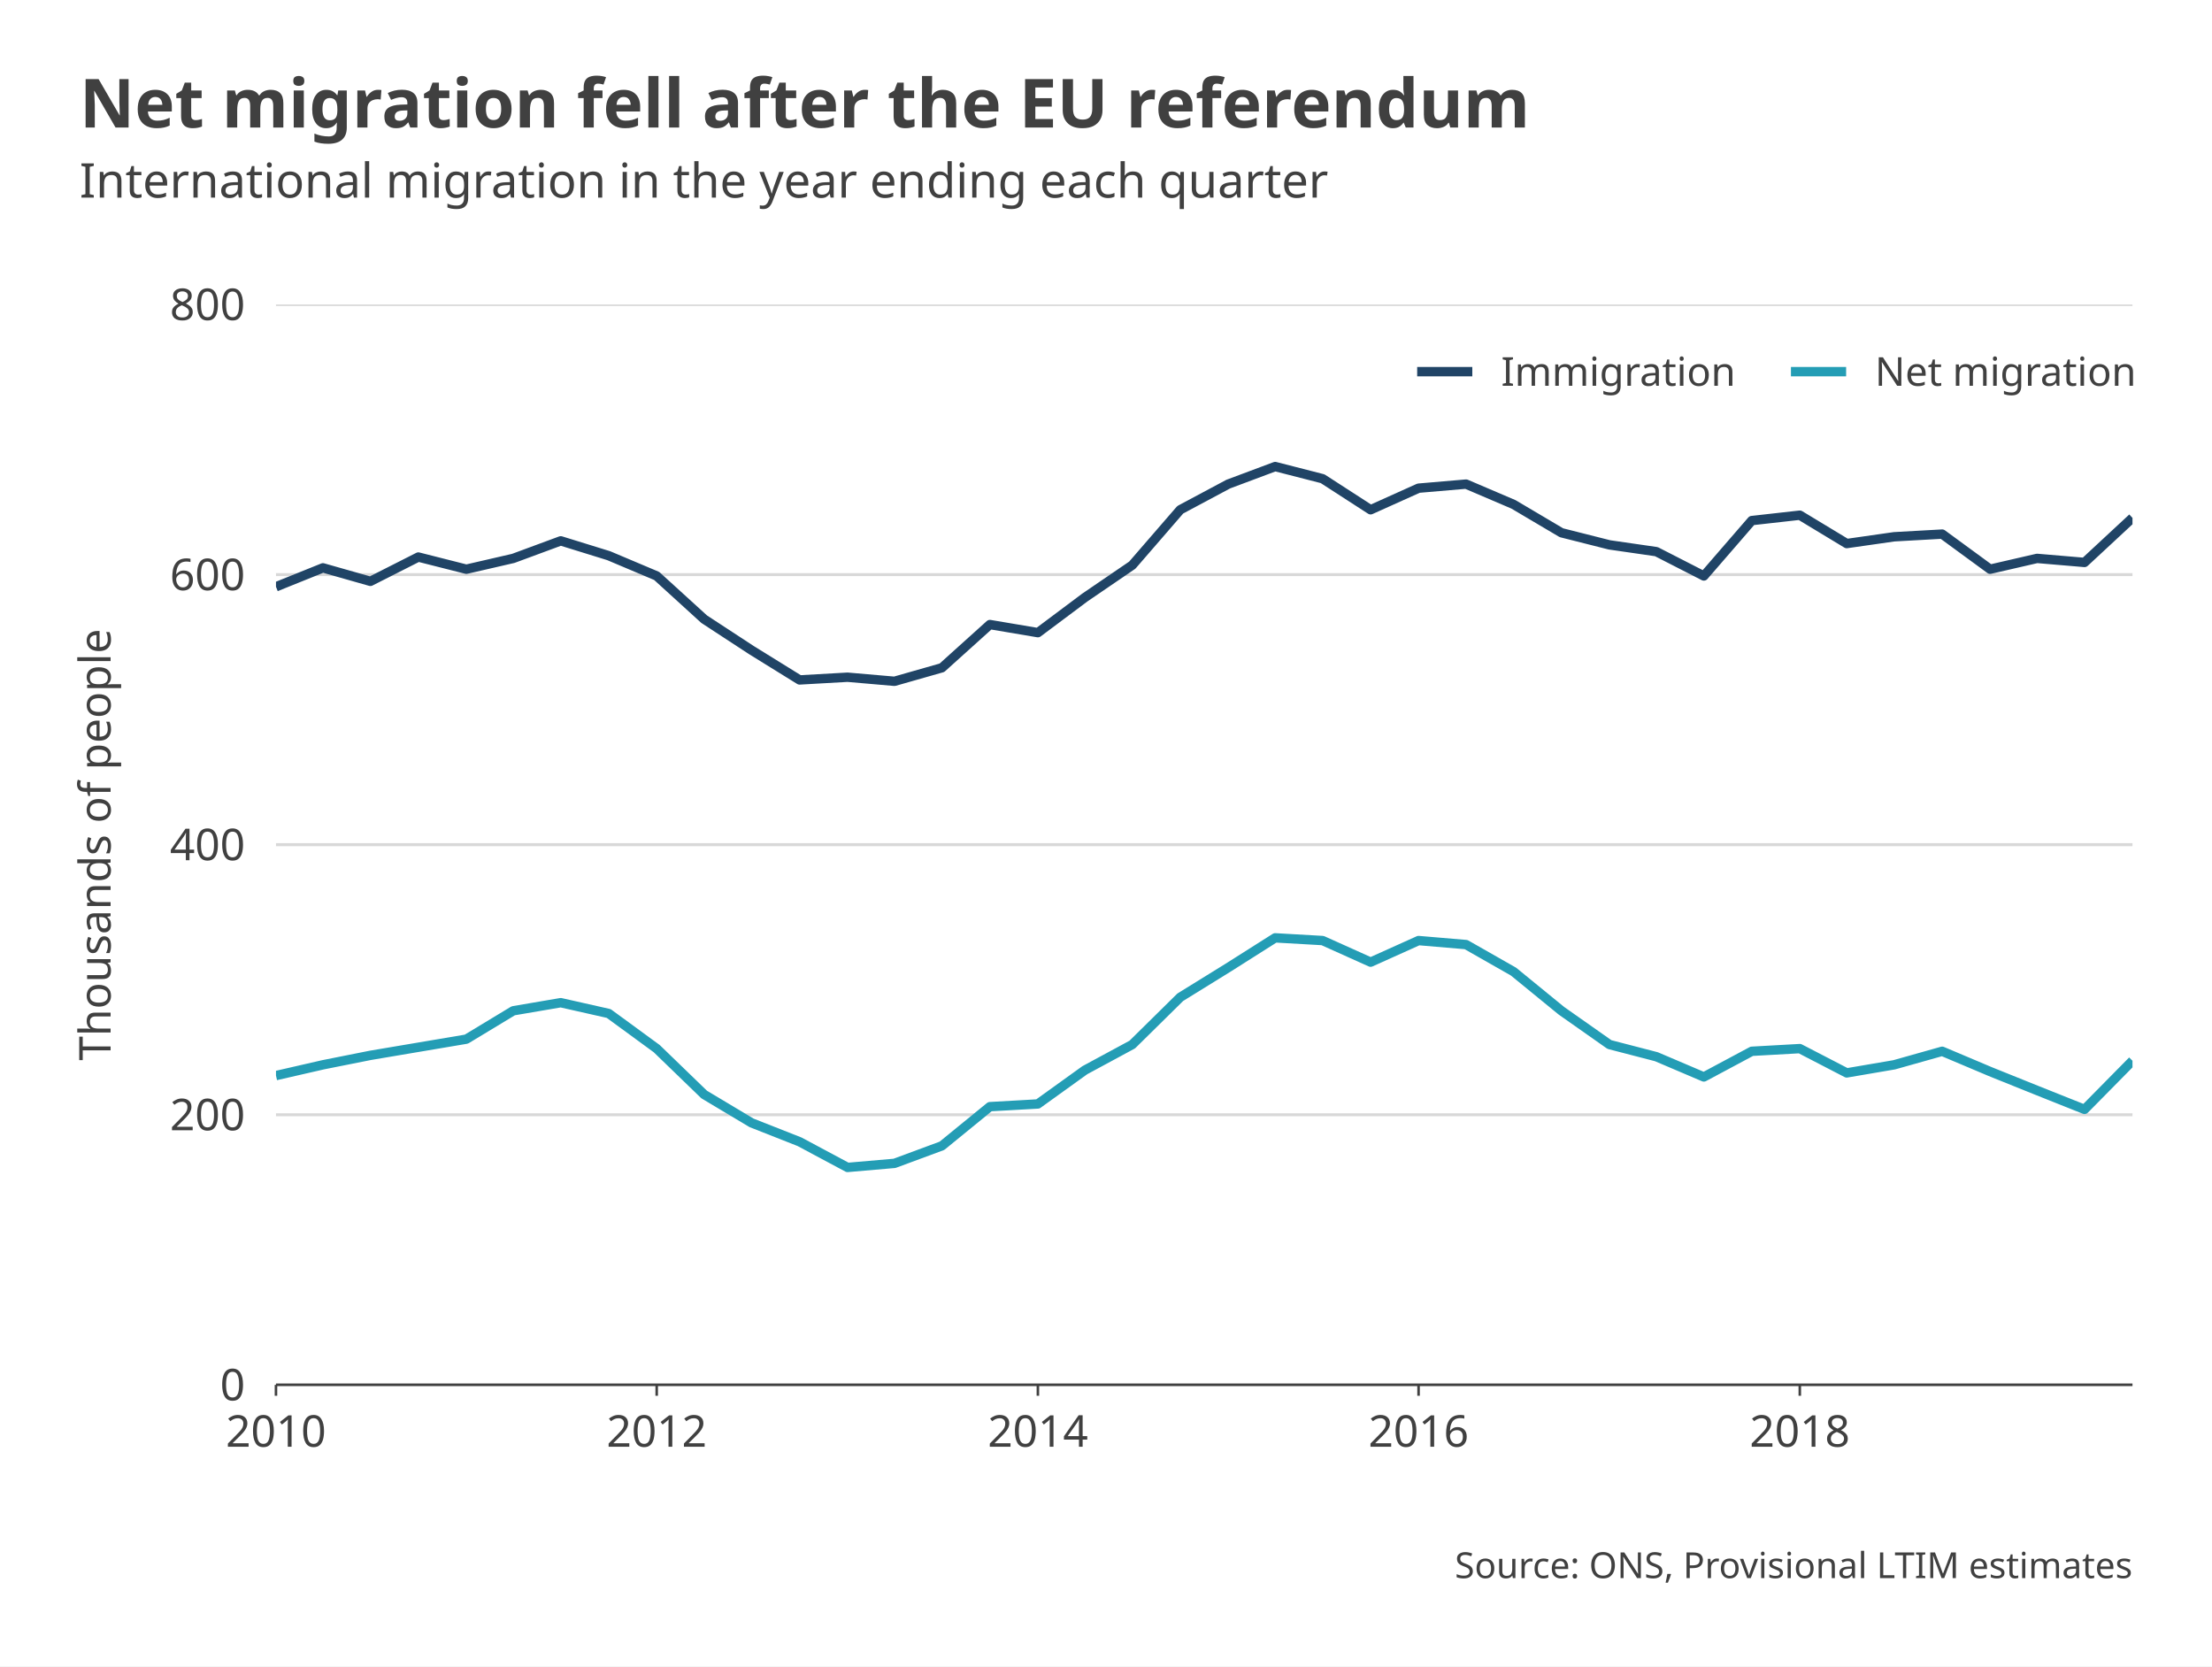
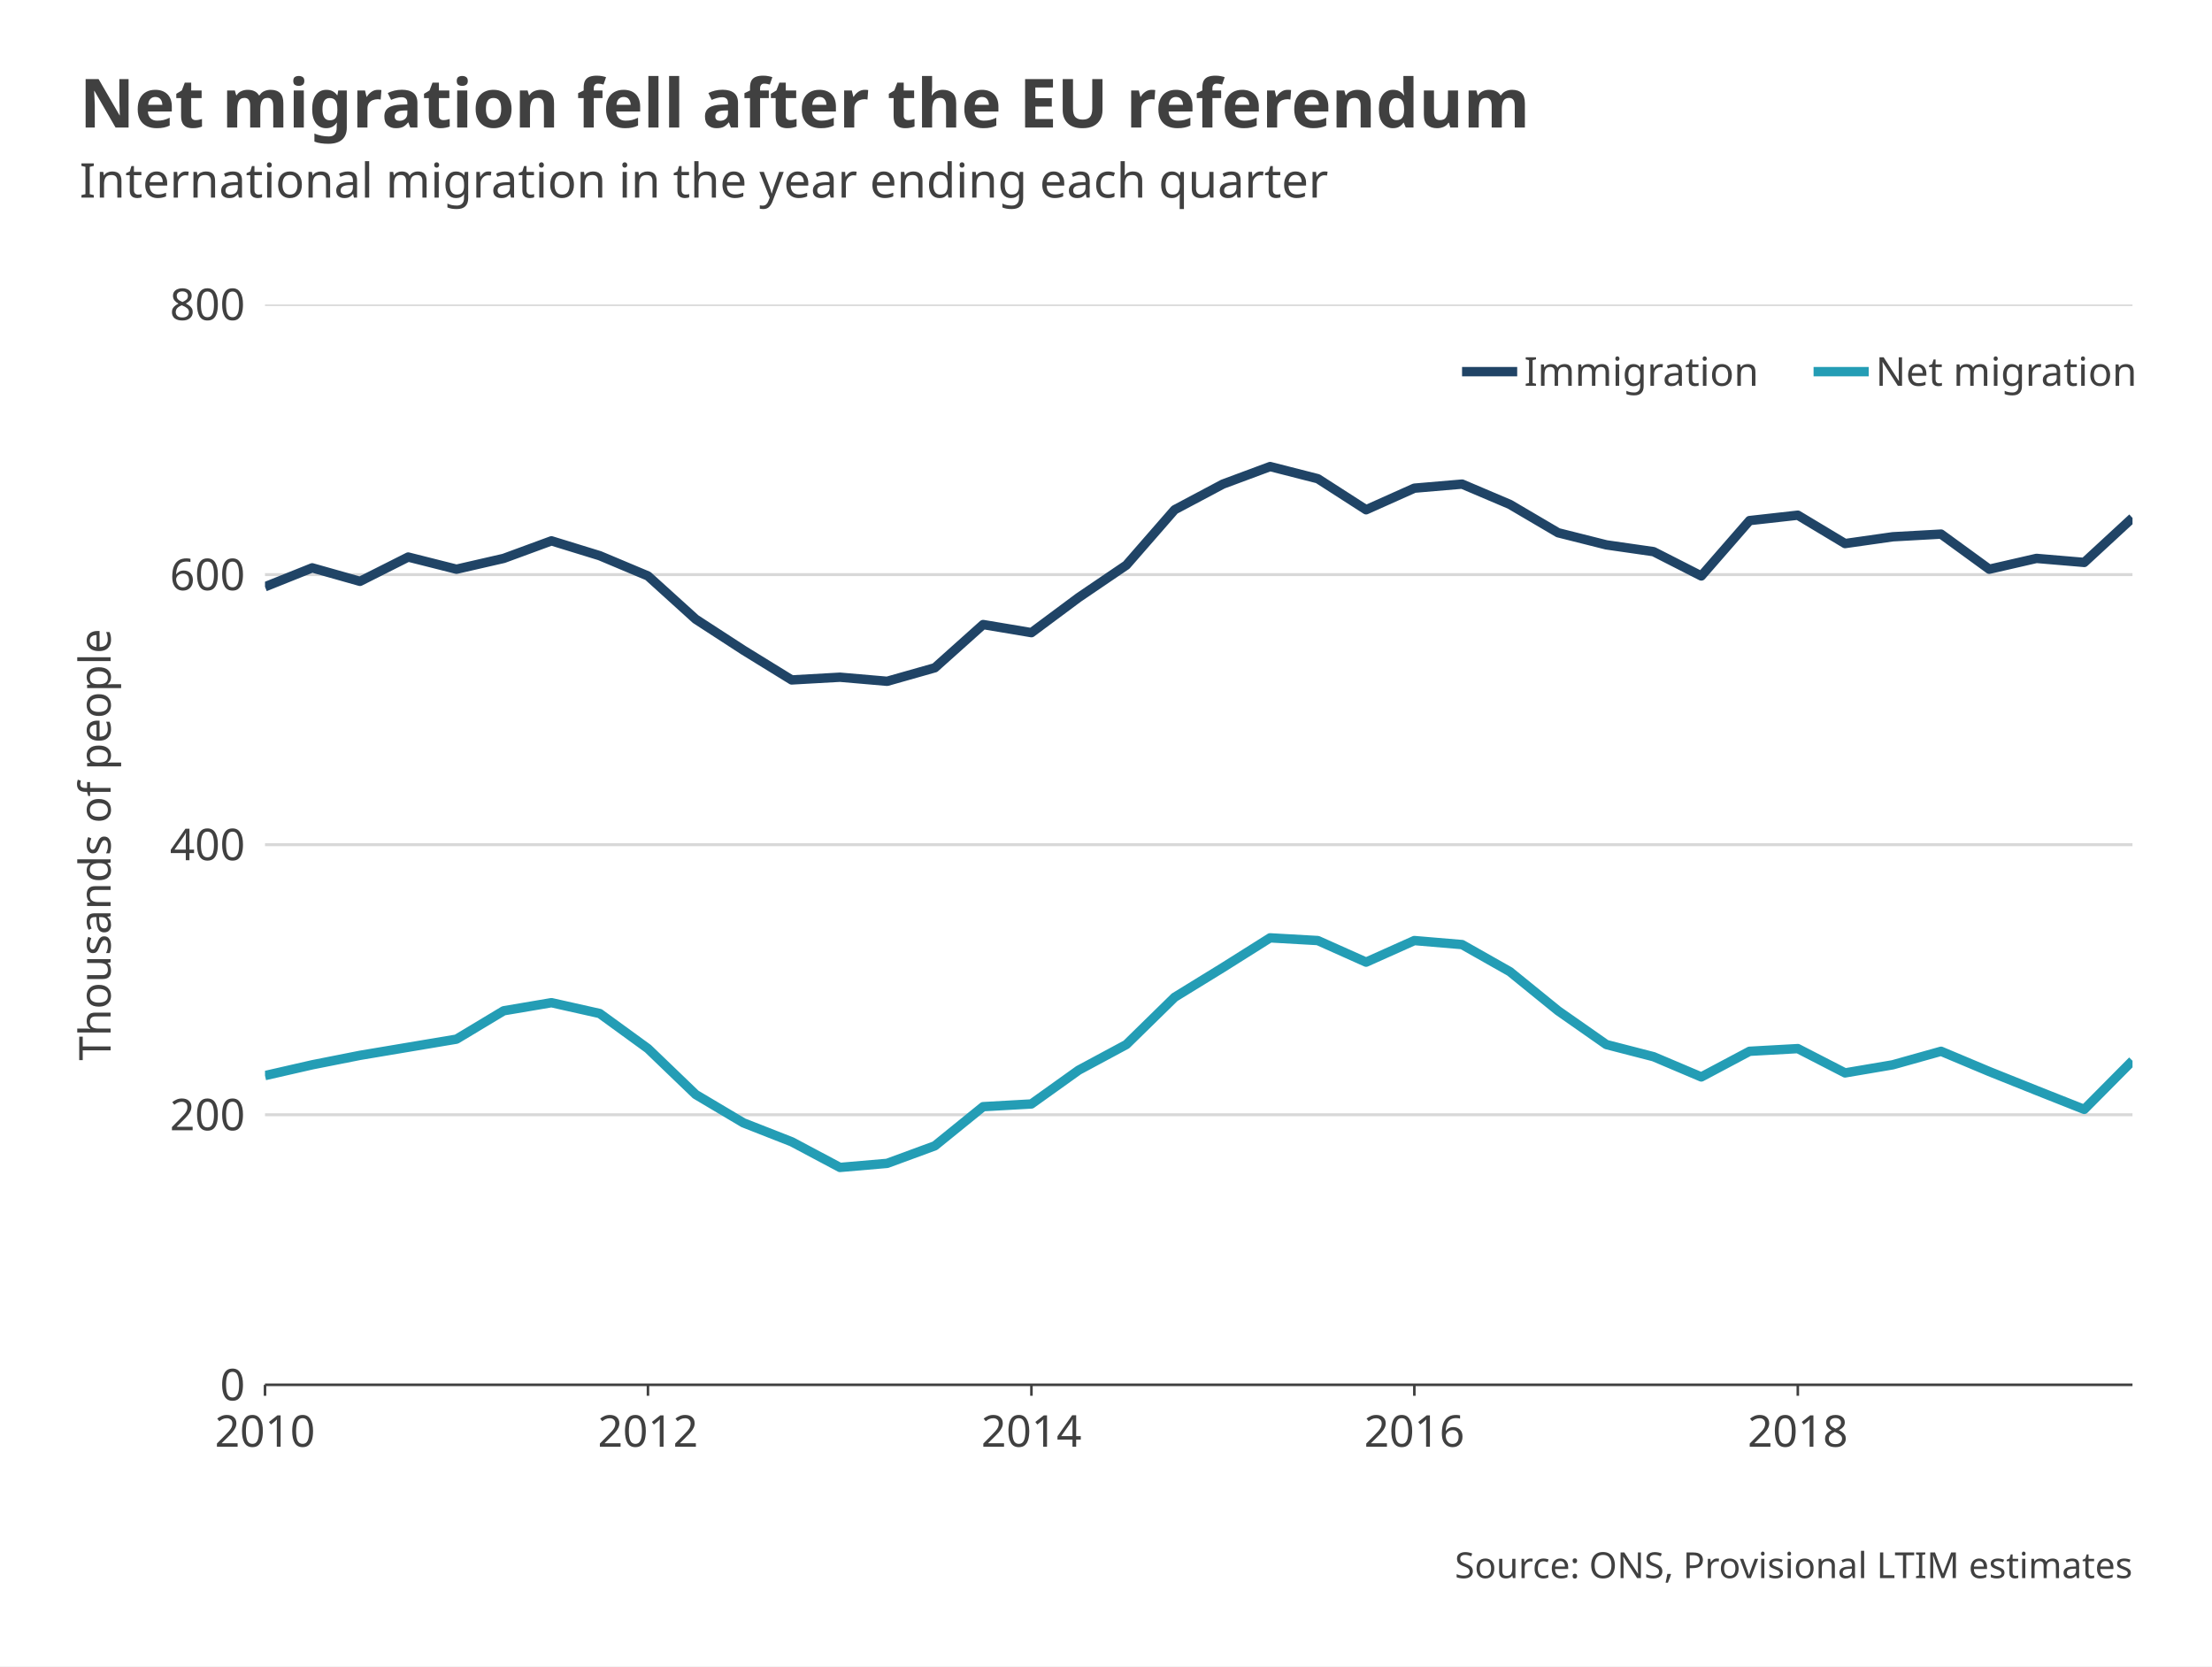
- <svg xmlns="http://www.w3.org/2000/svg" class="svglite" width="554.40pt" height="417.60pt" viewBox="0 0 554.40 417.60">
-   <defs>
-     <style type="text/css">
+ <svg xmlns="http://www.w3.org/2000/svg" width="554.40pt" height="417.60pt" viewBox="0 0 554.40 417.60">
+   <g class="svglite">
+     <defs>
+       <style type="text/css">
    .svglite line, .svglite polyline, .svglite polygon, .svglite path, .svglite rect, .svglite circle {
      fill: none;
      stroke: #000000;
      stroke-linecap: round;
      stroke-linejoin: round;
      stroke-miterlimit: 10.00;
    }
+     .svglite text {
+       white-space: pre;
+     }
+     .svglite g.glyphgroup path {
+       fill: inherit;
+       stroke: none;
+     }
  </style>
-   </defs>
-   <rect width="100%" height="100%" style="stroke: none; fill: #FFFFFF;" />
-   <defs>
-     <clipPath id="cpMC4wMHw1NTQuNDB8MC4wMHw0MTcuNjA=">
-       <rect x="0.00" y="0.00" width="554.40" height="417.60" />
-     </clipPath>
-   </defs>
-   <g clip-path="url(#cpMC4wMHw1NTQuNDB8MC4wMHw0MTcuNjA=)">
-     <rect x="-0" y="0" width="554.40" height="417.60" style="stroke-width: 0.00; stroke: #FFFFFF; fill: #FFFFFF;" />
-   </g>
-   <defs>
-     <clipPath id="cpMTkuOTN8NTM0LjQ3fDc2LjMyfDM5Ny42Nw==">
-       <rect x="19.93" y="76.32" width="514.55" height="321.35" />
-     </clipPath>
-   </defs>
-   <g clip-path="url(#cpMTkuOTN8NTM0LjQ3fDc2LjMyfDM5Ny42Nw==)">
-     <rect x="19.93" y="76.32" width="514.55" height="321.35" style="stroke-width: 0.00; stroke: #FFFFFF; fill: #FFFFFF;" />
-   </g>
-   <g clip-path="url(#cpMC4wMHw1NTQuNDB8MC4wMHw0MTcuNjA=)">
+     </defs>
+     <rect width="100%" height="100%" style="stroke: none; fill: #FFFFFF;" />
+     <defs>
+       <clipPath id="cpMC4wMHw1NTQuNDB8MC4wMHw0MTcuNjA=">
+         <rect x="0.00" y="0.00" width="554.40" height="417.60" />
+       </clipPath>
+     </defs>
+     <g clip-path="url(#cpMC4wMHw1NTQuNDB8MC4wMHw0MTcuNjA=)">
+       <rect x="-0" y="0.00" width="554.40" height="417.60" style="stroke-width: 0.00; stroke: #FFFFFF; fill: #FFFFFF;" />
+     </g>
+     <defs>
+       <clipPath id="cpNjYuNDJ8NTM0LjQ3fDc2LjMyfDM0Ny4wOA==">
+         <rect x="66.42" y="76.32" width="468.06" height="270.76" />
+       </clipPath>
+     </defs>
+     <g clip-path="url(#cpNjYuNDJ8NTM0LjQ3fDc2LjMyfDM0Ny4wOA==)">
</g>
-   <defs>
-     <clipPath id="cpNjkuMTd8NTM0LjQ3fDc2LjMyfDM0Ny4wOA==">
-       <rect x="69.17" y="76.32" width="465.30" height="270.76" />
-     </clipPath>
-   </defs>
-   <g clip-path="url(#cpNjkuMTd8NTM0LjQ3fDc2LjMyfDM0Ny4wOA==)">
-     <polyline points="69.17,347.08 534.47,347.08 " style="stroke-width: 0.75; stroke: #D8D8D8; stroke-linecap: butt;" />
-     <polyline points="69.17,279.39 534.47,279.39 " style="stroke-width: 0.75; stroke: #D8D8D8; stroke-linecap: butt;" />
-     <polyline points="69.17,211.70 534.47,211.70 " style="stroke-width: 0.75; stroke: #D8D8D8; stroke-linecap: butt;" />
-     <polyline points="69.17,144.01 534.47,144.01 " style="stroke-width: 0.75; stroke: #D8D8D8; stroke-linecap: butt;" />
-     <polyline points="69.17,76.32 534.47,76.32 " style="stroke-width: 0.75; stroke: #D8D8D8; stroke-linecap: butt;" />
-     <polyline points="69.17,147.06 80.94,142.32 92.83,145.70 104.85,139.61 116.88,142.66 128.64,139.95 140.54,135.55 152.56,139.27 164.59,144.35 176.48,155.18 188.37,162.96 200.40,170.41 212.42,169.73 224.19,170.75 236.08,167.36 248.10,156.53 260.13,158.56 271.89,149.76 283.79,141.64 295.81,127.76 307.84,121.33 319.60,116.93 331.49,119.98 343.52,127.76 355.54,122.35 367.44,121.33 379.33,126.41 391.35,133.52 403.38,136.56 415.14,138.26 427.04,144.35 439.06,130.47 451.09,129.12 462.85,136.23 474.74,134.53 486.77,133.86 498.79,142.66 510.56,139.95 522.45,140.96 534.47,129.80 " style="stroke-width: 2.35; stroke: #204466; stroke-linecap: butt;" />
-     <polyline points="69.17,269.57 80.94,266.87 92.83,264.50 104.85,262.47 116.88,260.44 128.64,253.33 140.54,251.30 152.56,254.01 164.59,262.81 176.48,274.31 188.37,281.42 200.40,286.16 212.42,292.59 224.19,291.57 236.08,287.17 248.10,277.36 260.13,276.68 271.89,268.22 283.79,261.79 295.81,249.94 307.84,242.50 319.60,235.05 331.49,235.73 343.52,241.14 355.54,235.73 367.44,236.74 379.33,243.51 391.35,253.33 403.38,261.79 415.14,264.84 427.04,269.91 439.06,263.48 451.09,262.81 462.85,268.90 474.74,266.87 486.77,263.48 498.79,268.56 510.56,273.30 522.45,278.04 534.47,265.85 " style="stroke-width: 2.35; stroke: #249DB5; stroke-linecap: butt;" />
-   </g>
-   <g clip-path="url(#cpMC4wMHw1NTQuNDB8MC4wMHw0MTcuNjA=)">
-     <text x="61.45" y="350.97" text-anchor="end" style="font-size: 11.00px; fill: #404040; font-family: Avenir Next;" textLength="6.38px" lengthAdjust="spacingAndGlyphs">0</text>
-     <text x="61.45" y="283.28" text-anchor="end" style="font-size: 11.00px; fill: #404040; font-family: Avenir Next;" textLength="19.14px" lengthAdjust="spacingAndGlyphs">200</text>
-     <text x="61.45" y="215.59" text-anchor="end" style="font-size: 11.00px; fill: #404040; font-family: Avenir Next;" textLength="19.14px" lengthAdjust="spacingAndGlyphs">400</text>
-     <text x="61.45" y="147.91" text-anchor="end" style="font-size: 11.00px; fill: #404040; font-family: Avenir Next;" textLength="19.14px" lengthAdjust="spacingAndGlyphs">600</text>
-     <text x="61.45" y="80.22" text-anchor="end" style="font-size: 11.00px; fill: #404040; font-family: Avenir Next;" textLength="19.14px" lengthAdjust="spacingAndGlyphs">800</text>
-     <polyline points="69.17,347.08 534.47,347.08 " style="stroke-width: 0.64; stroke: #404040; stroke-linecap: butt;" />
-     <polyline points="69.17,349.82 69.17,347.08 " style="stroke-width: 0.64; stroke: #404040; stroke-linecap: butt;" />
-     <polyline points="164.59,349.82 164.59,347.08 " style="stroke-width: 0.64; stroke: #404040; stroke-linecap: butt;" />
-     <polyline points="260.13,349.82 260.13,347.08 " style="stroke-width: 0.64; stroke: #404040; stroke-linecap: butt;" />
-     <polyline points="355.54,349.82 355.54,347.08 " style="stroke-width: 0.64; stroke: #404040; stroke-linecap: butt;" />
-     <polyline points="451.09,349.82 451.09,347.08 " style="stroke-width: 0.64; stroke: #404040; stroke-linecap: butt;" />
-     <text x="69.17" y="362.59" text-anchor="middle" style="font-size: 11.00px; fill: #404040; font-family: Avenir Next;" textLength="25.52px" lengthAdjust="spacingAndGlyphs">2010</text>
-     <text x="164.59" y="362.59" text-anchor="middle" style="font-size: 11.00px; fill: #404040; font-family: Avenir Next;" textLength="25.52px" lengthAdjust="spacingAndGlyphs">2012</text>
-     <text x="260.13" y="362.59" text-anchor="middle" style="font-size: 11.00px; fill: #404040; font-family: Avenir Next;" textLength="25.52px" lengthAdjust="spacingAndGlyphs">2014</text>
-     <text x="355.54" y="362.59" text-anchor="middle" style="font-size: 11.00px; fill: #404040; font-family: Avenir Next;" textLength="25.52px" lengthAdjust="spacingAndGlyphs">2016</text>
-     <text x="451.09" y="362.59" text-anchor="middle" style="font-size: 11.00px; fill: #404040; font-family: Avenir Next;" textLength="25.52px" lengthAdjust="spacingAndGlyphs">2018</text>
-     <text transform="translate(27.72,211.70) rotate(-90)" text-anchor="middle" style="font-size: 11.00px; fill: #404040; font-family: Avenir Next;" textLength="106.44px" lengthAdjust="spacingAndGlyphs">Thousands of people</text>
-     <rect x="342.50" y="79.03" width="205.93" height="28.24" style="stroke-width: 0.00; stroke: none; fill: #FFFFFF;" />
-     <rect x="353.46" y="84.51" width="17.28" height="17.28" style="stroke-width: 1.07; stroke: #FFFFFF; fill: #FFFFFF;" />
-     <line x1="355.19" y1="93.15" x2="369.01" y2="93.15" style="stroke-width: 2.35; stroke: #204466; stroke-linecap: butt;" />
-     <rect x="447.15" y="84.51" width="17.28" height="17.28" style="stroke-width: 1.07; stroke: #FFFFFF; fill: #FFFFFF;" />
-     <line x1="448.87" y1="93.15" x2="462.70" y2="93.15" style="stroke-width: 2.35; stroke: #249DB5; stroke-linecap: butt;" />
-     <text x="376.22" y="96.69" style="font-size: 10.00px; fill: #404040; font-family: Avenir Next;" textLength="55.48px" lengthAdjust="spacingAndGlyphs">Immigration</text>
-     <text x="469.91" y="96.69" style="font-size: 10.00px; fill: #404040; font-family: Avenir Next;" textLength="63.09px" lengthAdjust="spacingAndGlyphs">Net migration</text>
-     <text x="534.47" y="395.51" text-anchor="end" style="font-size: 9.00px; fill: #404040; font-family: Avenir Next;" textLength="164.18px" lengthAdjust="spacingAndGlyphs">Source: ONS, Provisional LTIM estimates</text>
-     <text x="19.93" y="49.52" style="font-size: 12.00px; fill: #404040; font-family: Avenir Next;" textLength="299.55px" lengthAdjust="spacingAndGlyphs">International migration in the year ending each quarter</text>
-     <text x="19.93" y="31.96" style="font-size: 17.00px; font-weight: 600; fill: #404040; font-family: Avenir Next;" textLength="331.55px" lengthAdjust="spacingAndGlyphs">Net migration fell after the EU referendum</text>
+     <g clip-path="url(#cpMC4wMHw1NTQuNDB8MC4wMHw0MTcuNjA=)">
+ </g>
+     <defs>
+       <clipPath id="cpMTkuOTN8NTM0LjQ3fDc2LjMyfDM5Ny42Nw==">
+         <rect x="19.93" y="76.32" width="514.55" height="321.35" />
+       </clipPath>
+     </defs>
+     <g clip-path="url(#cpMTkuOTN8NTM0LjQ3fDc2LjMyfDM5Ny42Nw==)">
+       <rect x="19.93" y="76.32" width="514.55" height="321.35" style="stroke-width: 0.00; stroke: #FFFFFF; fill: #FFFFFF;" />
+     </g>
+     <g clip-path="url(#cpMC4wMHw1NTQuNDB8MC4wMHw0MTcuNjA=)">
+ </g>
+     <g clip-path="url(#cpNjYuNDJ8NTM0LjQ3fDc2LjMyfDM0Ny4wOA==)">
+       <polyline points="66.42,347.08 534.47,347.08 " style="stroke-width: 0.75; stroke: #D8D8D8; stroke-linecap: butt;" />
+       <polyline points="66.42,279.39 534.47,279.39 " style="stroke-width: 0.75; stroke: #D8D8D8; stroke-linecap: butt;" />
+       <polyline points="66.42,211.70 534.47,211.70 " style="stroke-width: 0.75; stroke: #D8D8D8; stroke-linecap: butt;" />
+       <polyline points="66.42,144.01 534.47,144.01 " style="stroke-width: 0.75; stroke: #D8D8D8; stroke-linecap: butt;" />
+       <polyline points="66.42,76.32 534.47,76.32 " style="stroke-width: 0.75; stroke: #D8D8D8; stroke-linecap: butt;" />
+       <polyline points="66.42,147.06 78.25,142.32 90.22,145.70 102.31,139.61 114.41,142.66 126.24,139.95 138.21,135.55 150.30,139.27 162.40,144.35 174.36,155.18 186.33,162.96 198.42,170.41 210.52,169.73 222.35,170.75 234.31,167.36 246.41,156.53 258.51,158.56 270.34,149.76 282.30,141.64 294.40,127.76 306.50,121.33 318.33,116.93 330.29,119.98 342.39,127.76 354.48,122.35 366.45,121.33 378.41,126.41 390.51,133.52 402.60,136.56 414.44,138.26 426.40,144.35 438.50,130.47 450.59,129.12 462.43,136.23 474.39,134.53 486.49,133.86 498.58,142.66 510.41,139.95 522.38,140.96 534.47,129.80 " style="stroke-width: 2.35; stroke: #204466; stroke-linecap: butt;" />
+       <polyline points="66.42,269.57 78.25,266.87 90.22,264.50 102.31,262.47 114.41,260.44 126.24,253.33 138.21,251.30 150.30,254.01 162.40,262.81 174.36,274.31 186.33,281.42 198.42,286.16 210.52,292.59 222.35,291.57 234.31,287.17 246.41,277.36 258.51,276.68 270.34,268.22 282.30,261.79 294.40,249.94 306.50,242.50 318.33,235.05 330.29,235.73 342.39,241.14 354.48,235.73 366.45,236.74 378.41,243.51 390.51,253.33 402.60,261.79 414.44,264.84 426.40,269.91 438.50,263.48 450.59,262.81 462.43,268.90 474.39,266.87 486.49,263.48 498.58,268.56 510.41,273.30 522.38,278.04 534.47,265.85 " style="stroke-width: 2.35; stroke: #249DB5; stroke-linecap: butt;" />
+     </g>
+     <g clip-path="url(#cpMC4wMHw1NTQuNDB8MC4wMHw0MTcuNjA=)">
+       <text x="61.44" y="350.97" text-anchor="end" style="font-size: 11.00px;fill: #404040; font-family: &quot;Avenir Next&quot;;" textLength="6.38px" lengthAdjust="spacingAndGlyphs">0</text>
+       <text x="61.44" y="283.28" text-anchor="end" style="font-size: 11.00px;fill: #404040; font-family: &quot;Avenir Next&quot;;" textLength="19.12px" lengthAdjust="spacingAndGlyphs">200</text>
+       <text x="61.44" y="215.59" text-anchor="end" style="font-size: 11.00px;fill: #404040; font-family: &quot;Avenir Next&quot;;" textLength="19.12px" lengthAdjust="spacingAndGlyphs">400</text>
+       <text x="61.44" y="147.91" text-anchor="end" style="font-size: 11.00px;fill: #404040; font-family: &quot;Avenir Next&quot;;" textLength="19.12px" lengthAdjust="spacingAndGlyphs">600</text>
+       <text x="61.44" y="80.22" text-anchor="end" style="font-size: 11.00px;fill: #404040; font-family: &quot;Avenir Next&quot;;" textLength="19.12px" lengthAdjust="spacingAndGlyphs">800</text>
+       <polyline points="66.42,347.08 534.47,347.08 " style="stroke-width: 0.64; stroke: #404040; stroke-linecap: butt;" />
+       <polyline points="66.42,349.82 66.42,347.08 " style="stroke-width: 0.64; stroke: #404040; stroke-linecap: butt;" />
+       <polyline points="162.40,349.82 162.40,347.08 " style="stroke-width: 0.64; stroke: #404040; stroke-linecap: butt;" />
+       <polyline points="258.51,349.82 258.51,347.08 " style="stroke-width: 0.64; stroke: #404040; stroke-linecap: butt;" />
+       <polyline points="354.48,349.82 354.48,347.08 " style="stroke-width: 0.64; stroke: #404040; stroke-linecap: butt;" />
+       <polyline points="450.59,349.82 450.59,347.08 " style="stroke-width: 0.64; stroke: #404040; stroke-linecap: butt;" />
+       <text x="66.42" y="362.59" text-anchor="middle" style="font-size: 11.00px;fill: #404040; font-family: &quot;Avenir Next&quot;;" textLength="25.50px" lengthAdjust="spacingAndGlyphs">2010</text>
+       <text x="162.40" y="362.59" text-anchor="middle" style="font-size: 11.00px;fill: #404040; font-family: &quot;Avenir Next&quot;;" textLength="25.50px" lengthAdjust="spacingAndGlyphs">2012</text>
+       <text x="258.51" y="362.59" text-anchor="middle" style="font-size: 11.00px;fill: #404040; font-family: &quot;Avenir Next&quot;;" textLength="25.50px" lengthAdjust="spacingAndGlyphs">2014</text>
+       <text x="354.48" y="362.59" text-anchor="middle" style="font-size: 11.00px;fill: #404040; font-family: &quot;Avenir Next&quot;;" textLength="25.50px" lengthAdjust="spacingAndGlyphs">2016</text>
+       <text x="450.59" y="362.59" text-anchor="middle" style="font-size: 11.00px;fill: #404040; font-family: &quot;Avenir Next&quot;;" textLength="25.50px" lengthAdjust="spacingAndGlyphs">2018</text>
+       <text transform="translate(27.72,211.70) rotate(-90)" text-anchor="middle" style="font-size: 11.00px;fill: #404040; font-family: &quot;Avenir Next&quot;;" textLength="106.41px" lengthAdjust="spacingAndGlyphs">Thousands of people</text>
+       <rect x="359.23" y="79.03" width="189.28" height="28.24" style="stroke-width: 0.00; stroke: none; fill: #FFFFFF;" />
+       <rect x="364.71" y="84.51" width="17.28" height="17.28" style="stroke-width: 1.07; stroke: #FFFFFF; fill: #FFFFFF;" />
+       <line x1="366.44" y1="93.15" x2="380.26" y2="93.15" style="stroke-width: 2.35; stroke: #204466; stroke-linecap: butt;" />
+       <rect x="452.81" y="84.51" width="17.28" height="17.28" style="stroke-width: 1.07; stroke: #FFFFFF; fill: #FFFFFF;" />
+       <line x1="454.54" y1="93.15" x2="468.36" y2="93.15" style="stroke-width: 2.35; stroke: #249DB5; stroke-linecap: butt;" />
+       <text x="381.99" y="96.69" style="font-size: 10.00px;fill: #404040; font-family: &quot;Avenir Next&quot;;" textLength="55.38px" lengthAdjust="spacingAndGlyphs">Immigration</text>
+       <text x="470.09" y="96.69" style="font-size: 10.00px;fill: #404040; font-family: &quot;Avenir Next&quot;;" textLength="62.98px" lengthAdjust="spacingAndGlyphs">Net migration</text>
+       <text x="534.47" y="395.51" text-anchor="end" style="font-size: 9.00px;fill: #404040; font-family: &quot;Avenir Next&quot;;" textLength="164.08px" lengthAdjust="spacingAndGlyphs">Source: ONS, Provisional LTIM estimates</text>
+       <text x="19.93" y="49.52" style="font-size: 12.00px;fill: #404040; font-family: &quot;Avenir Next&quot;;" textLength="298.89px" lengthAdjust="spacingAndGlyphs">International migration in the year ending each quarter</text>
+       <text x="19.93" y="31.96" style="font-size: 17.00px; font-weight: 600;fill: #404040; font-family: &quot;Avenir Next&quot;;" textLength="331.48px" lengthAdjust="spacingAndGlyphs">Net migration fell after the EU referendum</text>
+     </g>
  </g>
</svg>
